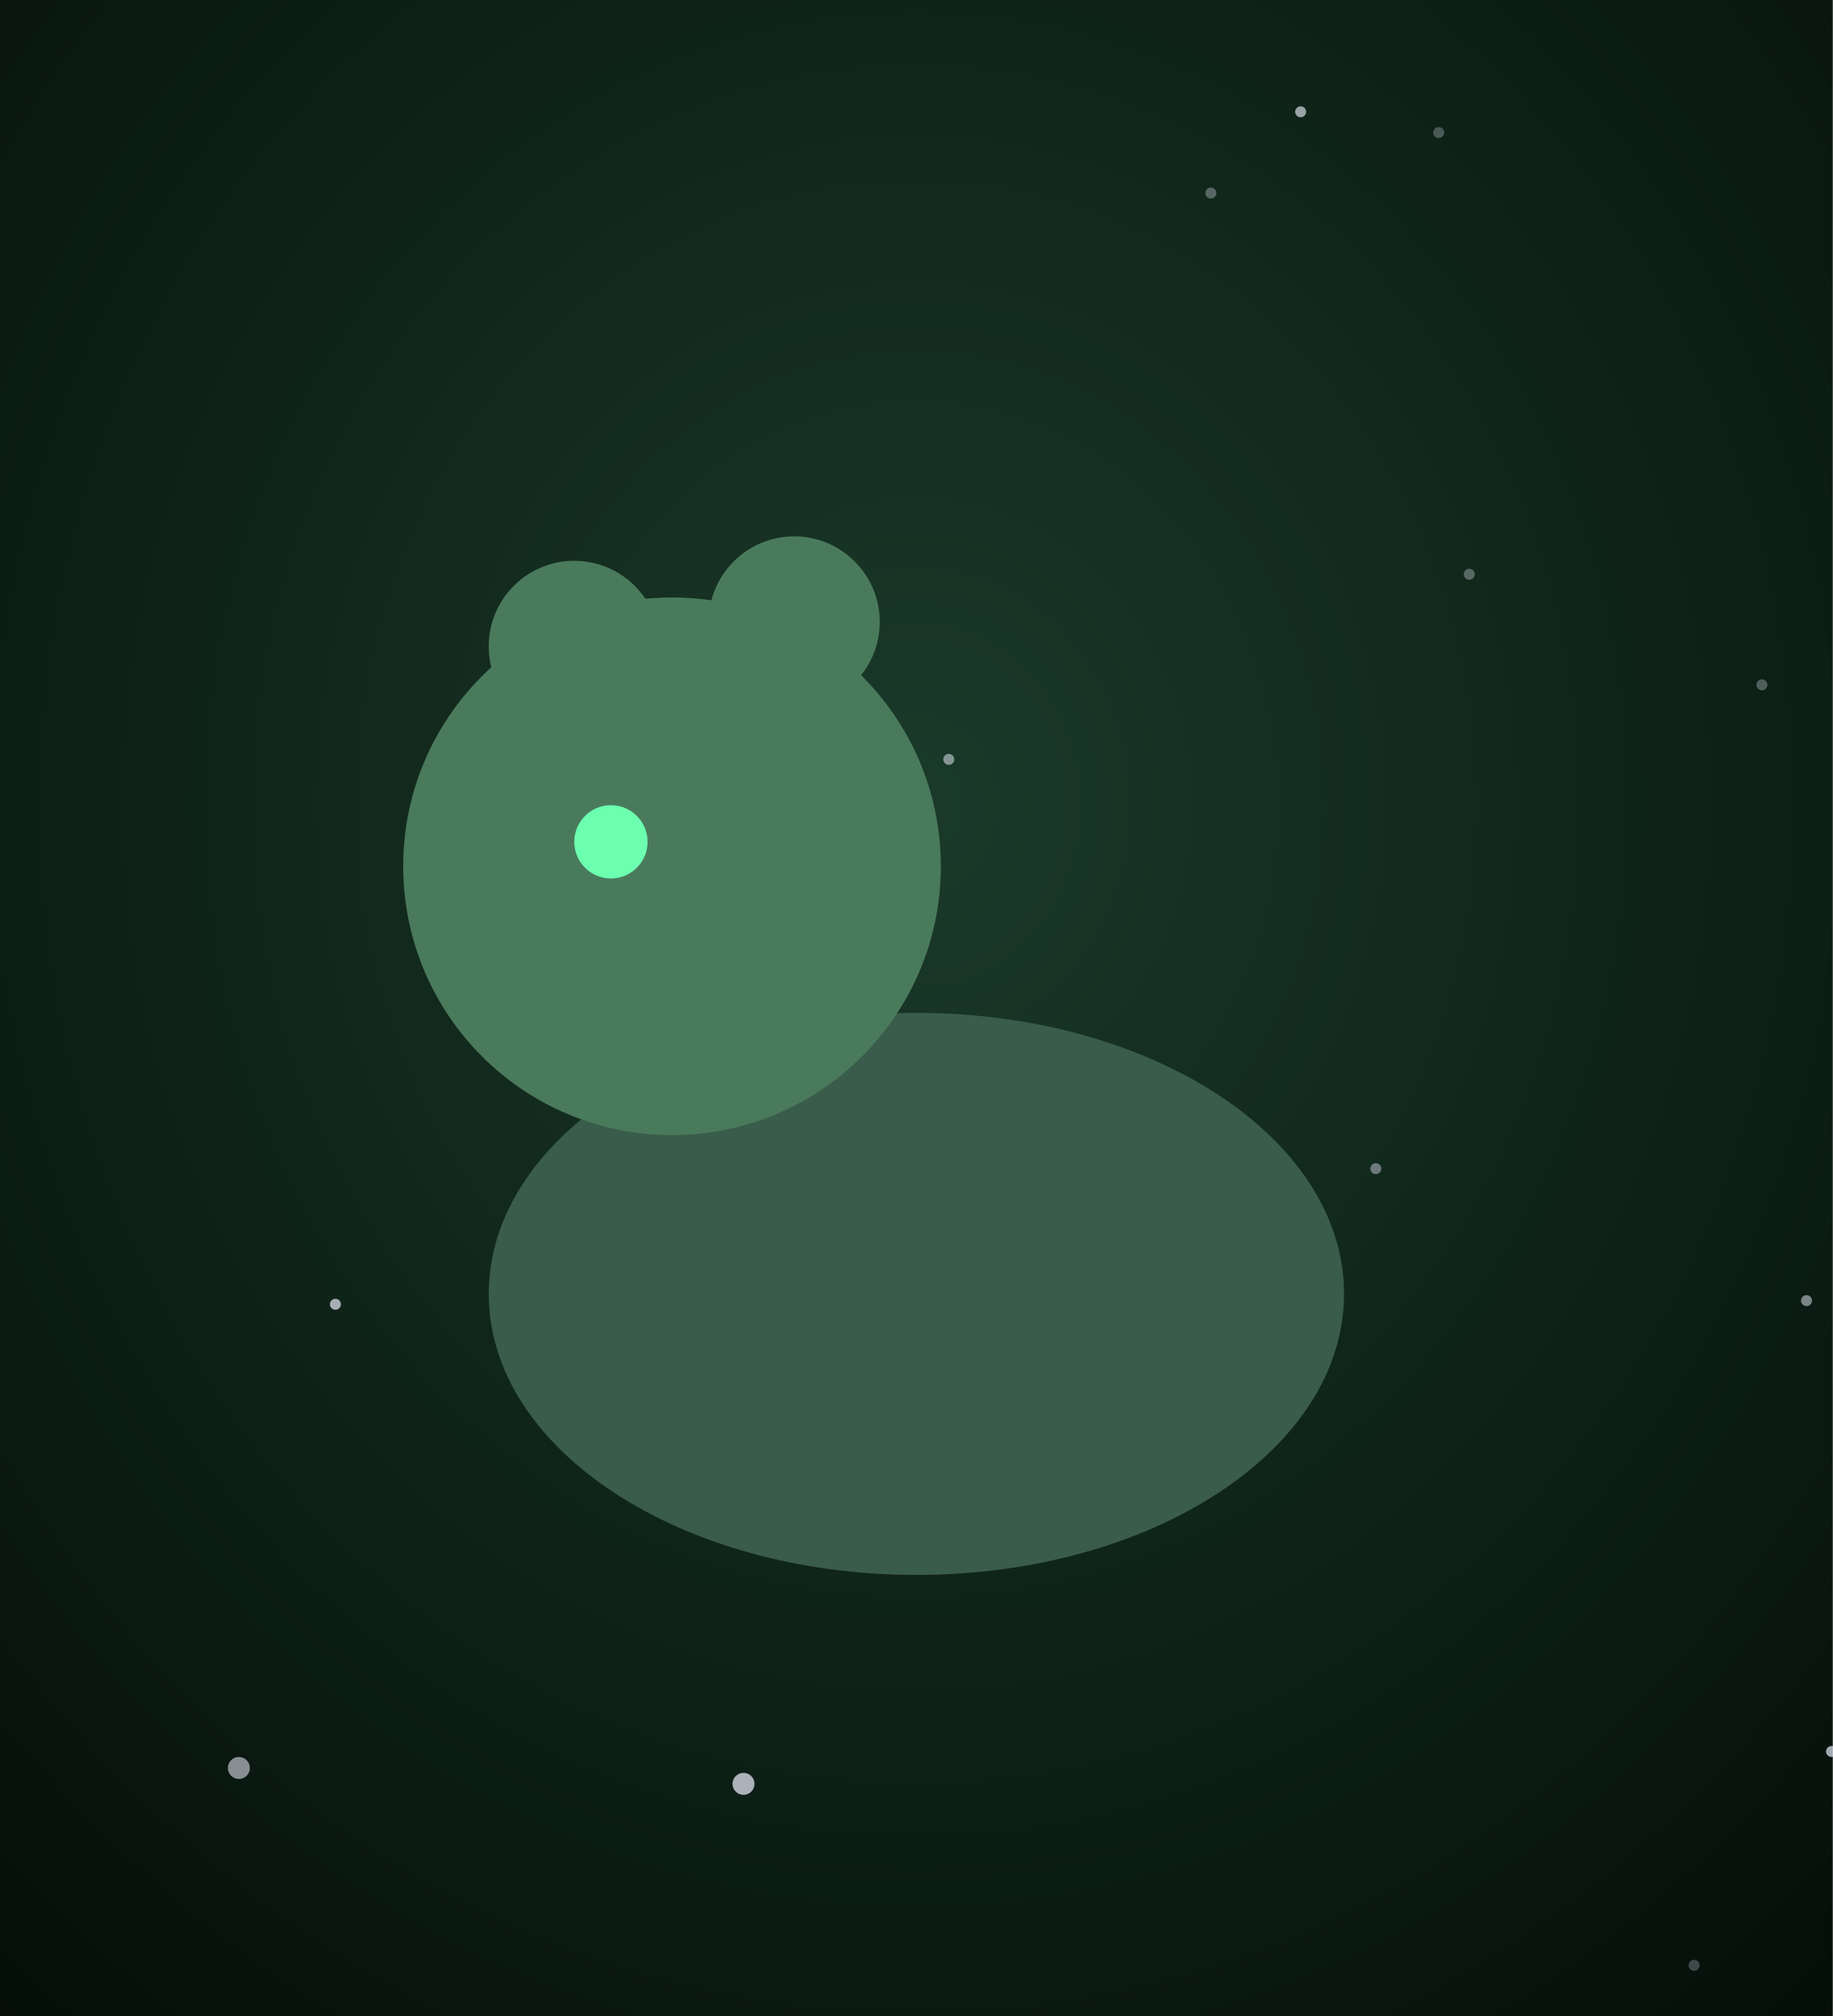
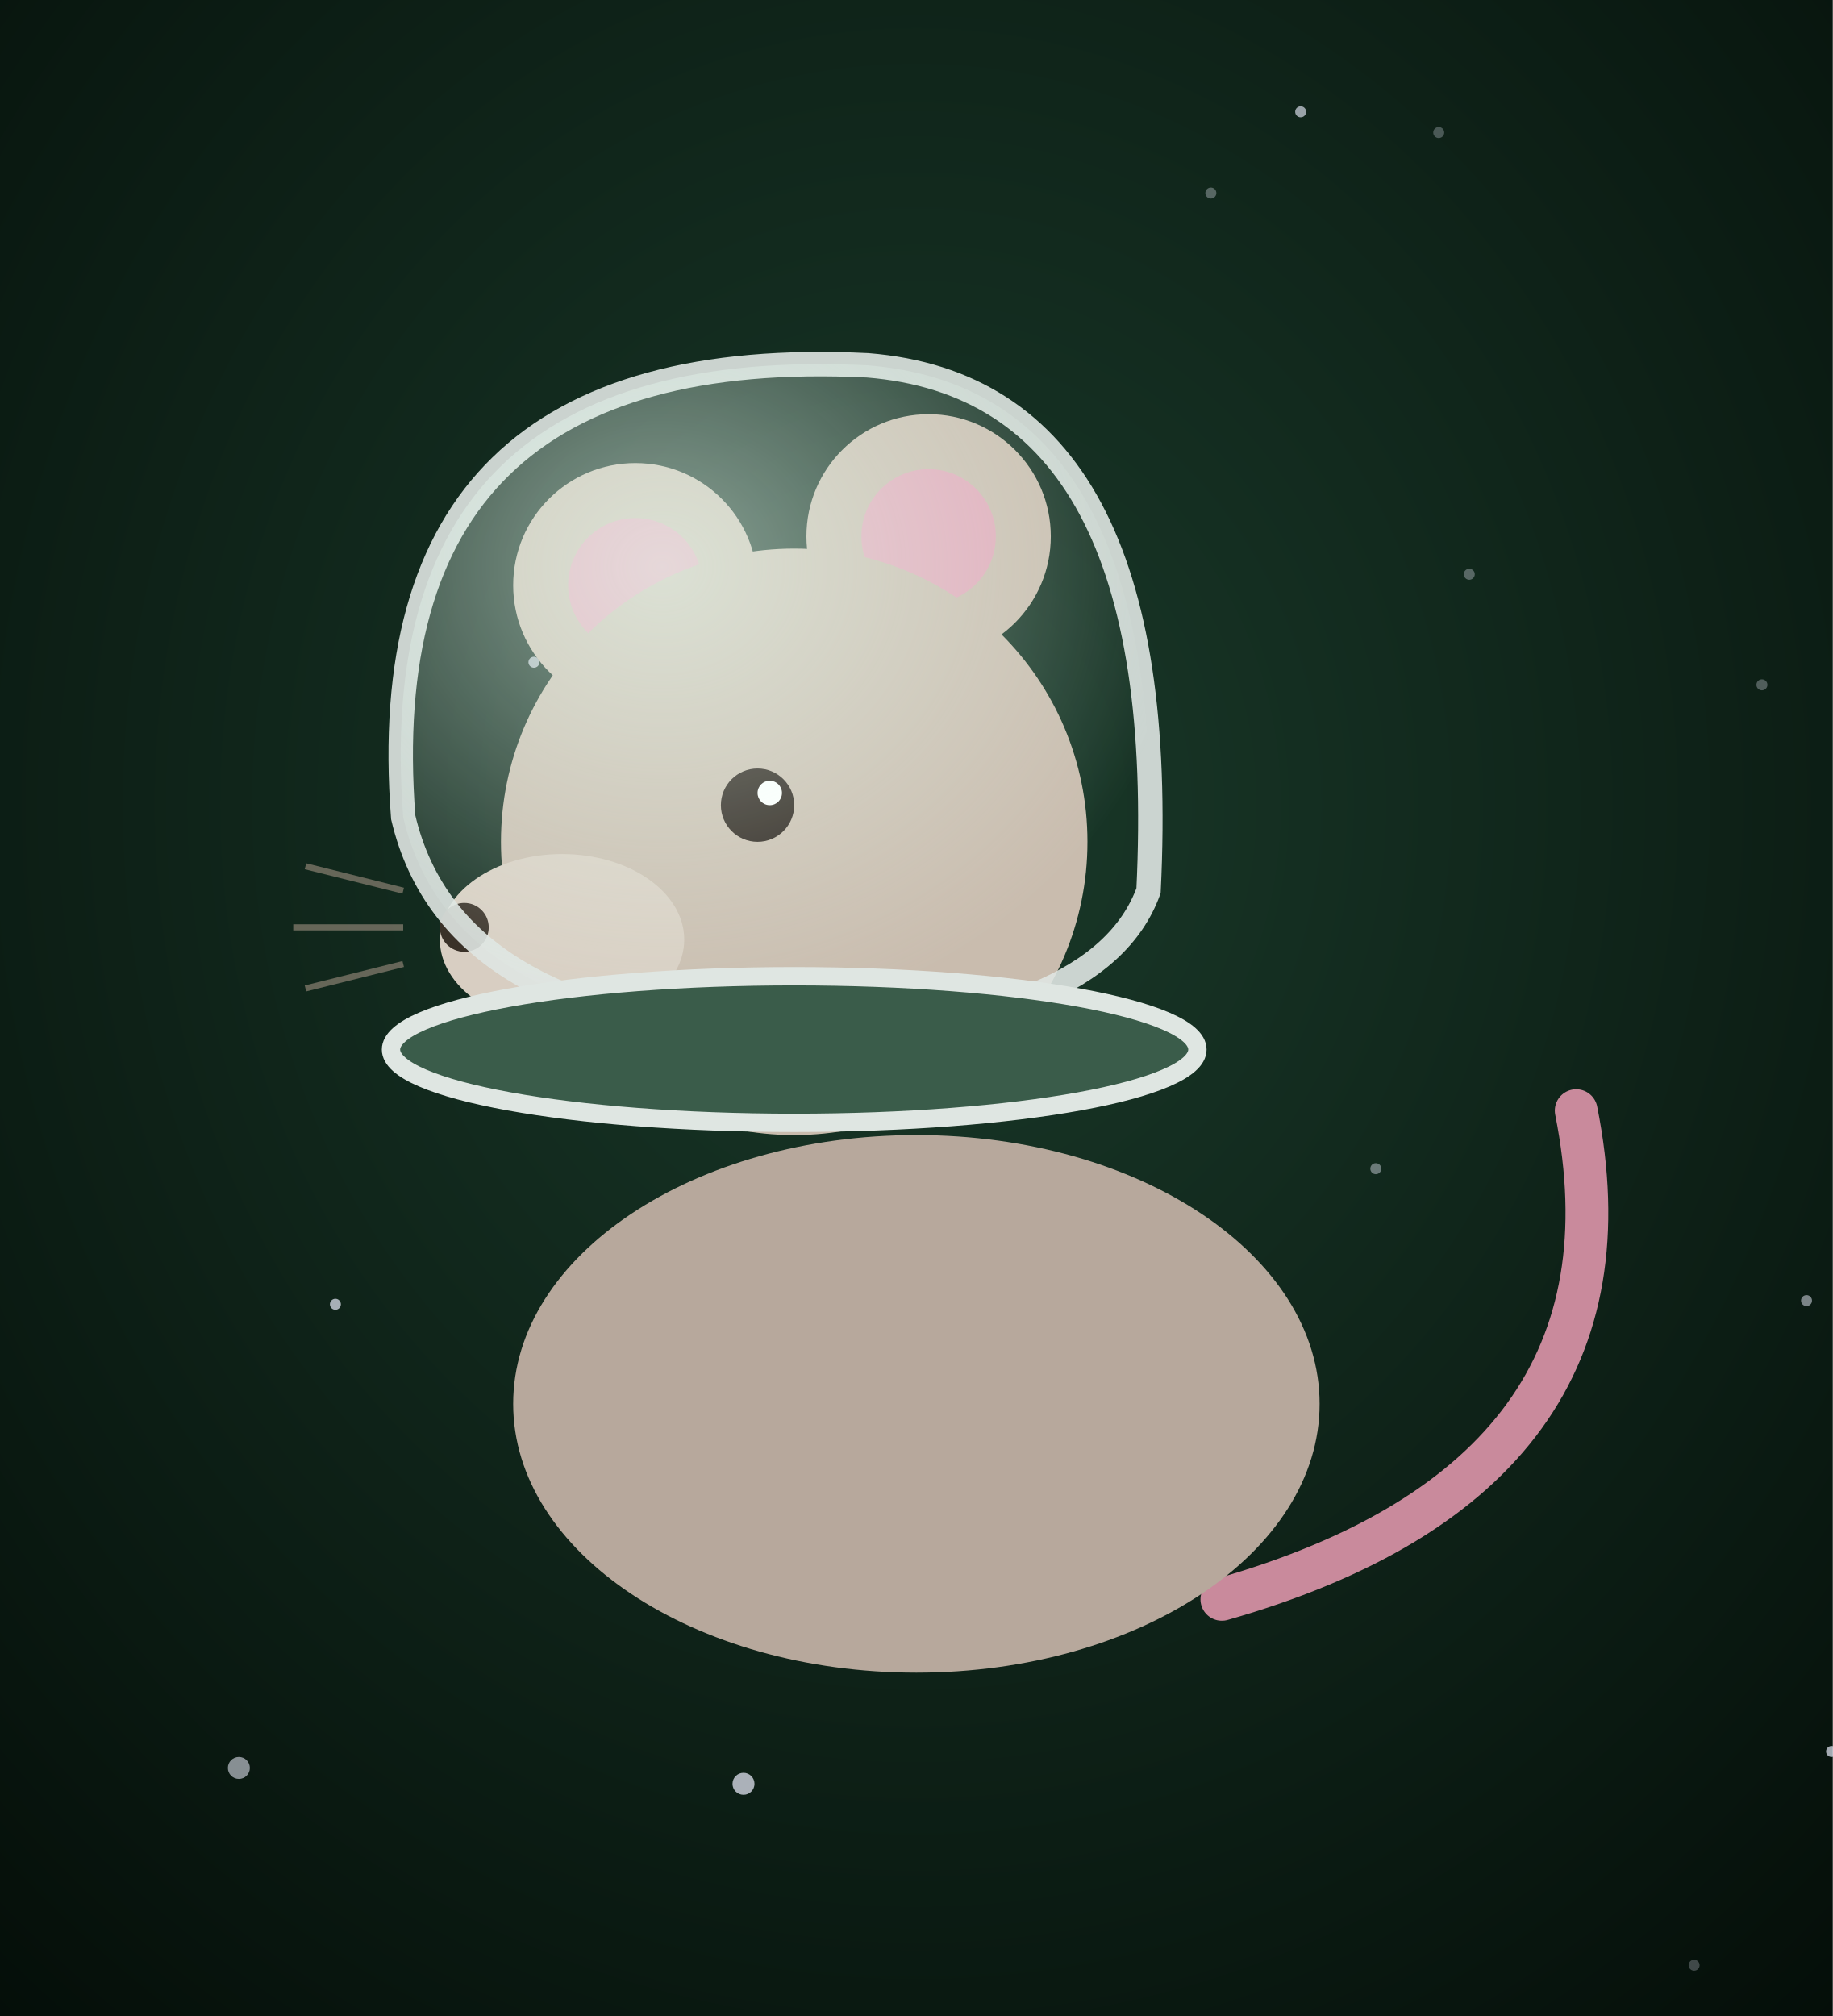
<svg xmlns="http://www.w3.org/2000/svg" viewBox="0 0 300 330" width="300" height="330">
  <defs>
    <radialGradient id="sp-bg" cx="50%" cy="40%" r="80%">
      <stop offset="0%" stop-color="#1a3a2a" />
      <stop offset="100%" stop-color="#040d08" />
+     </radialGradient>
+     <radialGradient id="sp-glass" cx="35%" cy="30%" r="70%">
+       <stop offset="0%" stop-color="#eafff4" stop-opacity="0.55" />
+       <stop offset="100%" stop-color="#eafff4" stop-opacity="0" />
    </radialGradient>
  </defs>
  <rect width="300" height="330" fill="url(#sp-bg)" />
  <circle cx="225.2" cy="191.3" r="0.9" fill="#eef0ff" opacity="0.41" />
  <circle cx="54.9" cy="213.5" r="0.9" fill="#eef0ff" opacity="0.68" />
  <circle cx="212.9" cy="18.3" r="0.9" fill="#eef0ff" opacity="0.62" />
  <circle cx="295.7" cy="212.9" r="0.9" fill="#eef0ff" opacity="0.49" />
  <circle cx="121.7" cy="292.0" r="1.8" fill="#eef0ff" opacity="0.70" />
  <circle cx="198.2" cy="31.6" r="0.9" fill="#eef0ff" opacity="0.32" />
  <circle cx="288.4" cy="112.1" r="0.9" fill="#eef0ff" opacity="0.30" />
  <circle cx="277.3" cy="321.7" r="0.9" fill="#eef0ff" opacity="0.25" />
  <circle cx="39.1" cy="289.4" r="1.8" fill="#eef0ff" opacity="0.55" />
  <circle cx="103.3" cy="109.2" r="1.8" fill="#eef0ff" opacity="0.59" />
  <circle cx="121.9" cy="192.4" r="0.9" fill="#eef0ff" opacity="0.54" />
  <circle cx="235.5" cy="21.7" r="0.9" fill="#eef0ff" opacity="0.27" />
  <circle cx="240.5" cy="94.0" r="0.9" fill="#eef0ff" opacity="0.32" />
  <circle cx="155.3" cy="124.3" r="0.9" fill="#eef0ff" opacity="0.51" />
  <circle cx="87.4" cy="108.4" r="0.9" fill="#eef0ff" opacity="0.67" />
  <circle cx="299.8" cy="286.7" r="0.9" fill="#eef0ff" opacity="0.68" />
-   <ellipse cx="150" cy="211.8" rx="70" ry="46" fill="#3a5c4a" />
-   <circle cx="110" cy="141.8" r="44" fill="#4a7a5c" />
-   <circle cx="94" cy="105.8" r="14" fill="#4a7a5c" />
-   <circle cx="130" cy="101.8" r="14" fill="#4a7a5c" />
-   <circle cx="100" cy="137.8" r="6" fill="#6cffb0" />
+   <path d="M200,261.8 Q270,241.8 258,181.8" fill="none" stroke="#c98a9c" stroke-width="7" stroke-linecap="round" />
+   <ellipse cx="150" cy="229.8" rx="66" ry="44" fill="#b7a89c" />
+   <circle cx="104" cy="95.8" r="20" fill="#c9bcae" />
+   <circle cx="152" cy="87.8" r="20" fill="#c9bcae" />
+   <circle cx="104" cy="95.8" r="11" fill="#e0a8b8" />
+   <circle cx="152" cy="87.8" r="11" fill="#e0a8b8" />
+   <circle cx="130" cy="137.8" r="48" fill="#c9bcae" />
+   <ellipse cx="92" cy="153.8" rx="20" ry="14" fill="#d8cec2" />
+   <circle cx="76" cy="151.8" r="4" fill="#3a3128" />
+   <path d="M66,145.8 l-16,-4 M66,151.8 l-18,0 M66,157.8 l-16,4" stroke="#8a8072" stroke-width="1" opacity="0.7" />
+   <circle cx="124" cy="131.8" r="6" fill="#241a14" />
+   <circle cx="126" cy="129.8" r="2" fill="#fff" />
+   <path d="M66,133.8 Q60,55.8 142,59.8 Q192,63.8 188,145.8 Q180,167.8 130,169.8 Q74,167.8 66,133.8 Z" fill="none" stroke="#dfe6e2" stroke-width="4" opacity="0.9" />
+   <path d="M66,133.8 Q60,55.8 142,59.8 Q192,63.8 188,145.8 Q180,167.8 130,169.8 Q74,167.8 66,133.8 Z" fill="url(#sp-glass)" />
+   <ellipse cx="130" cy="171.8" rx="66" ry="12" fill="#3a5c4a" stroke="#dfe6e2" stroke-width="3" />
</svg>
